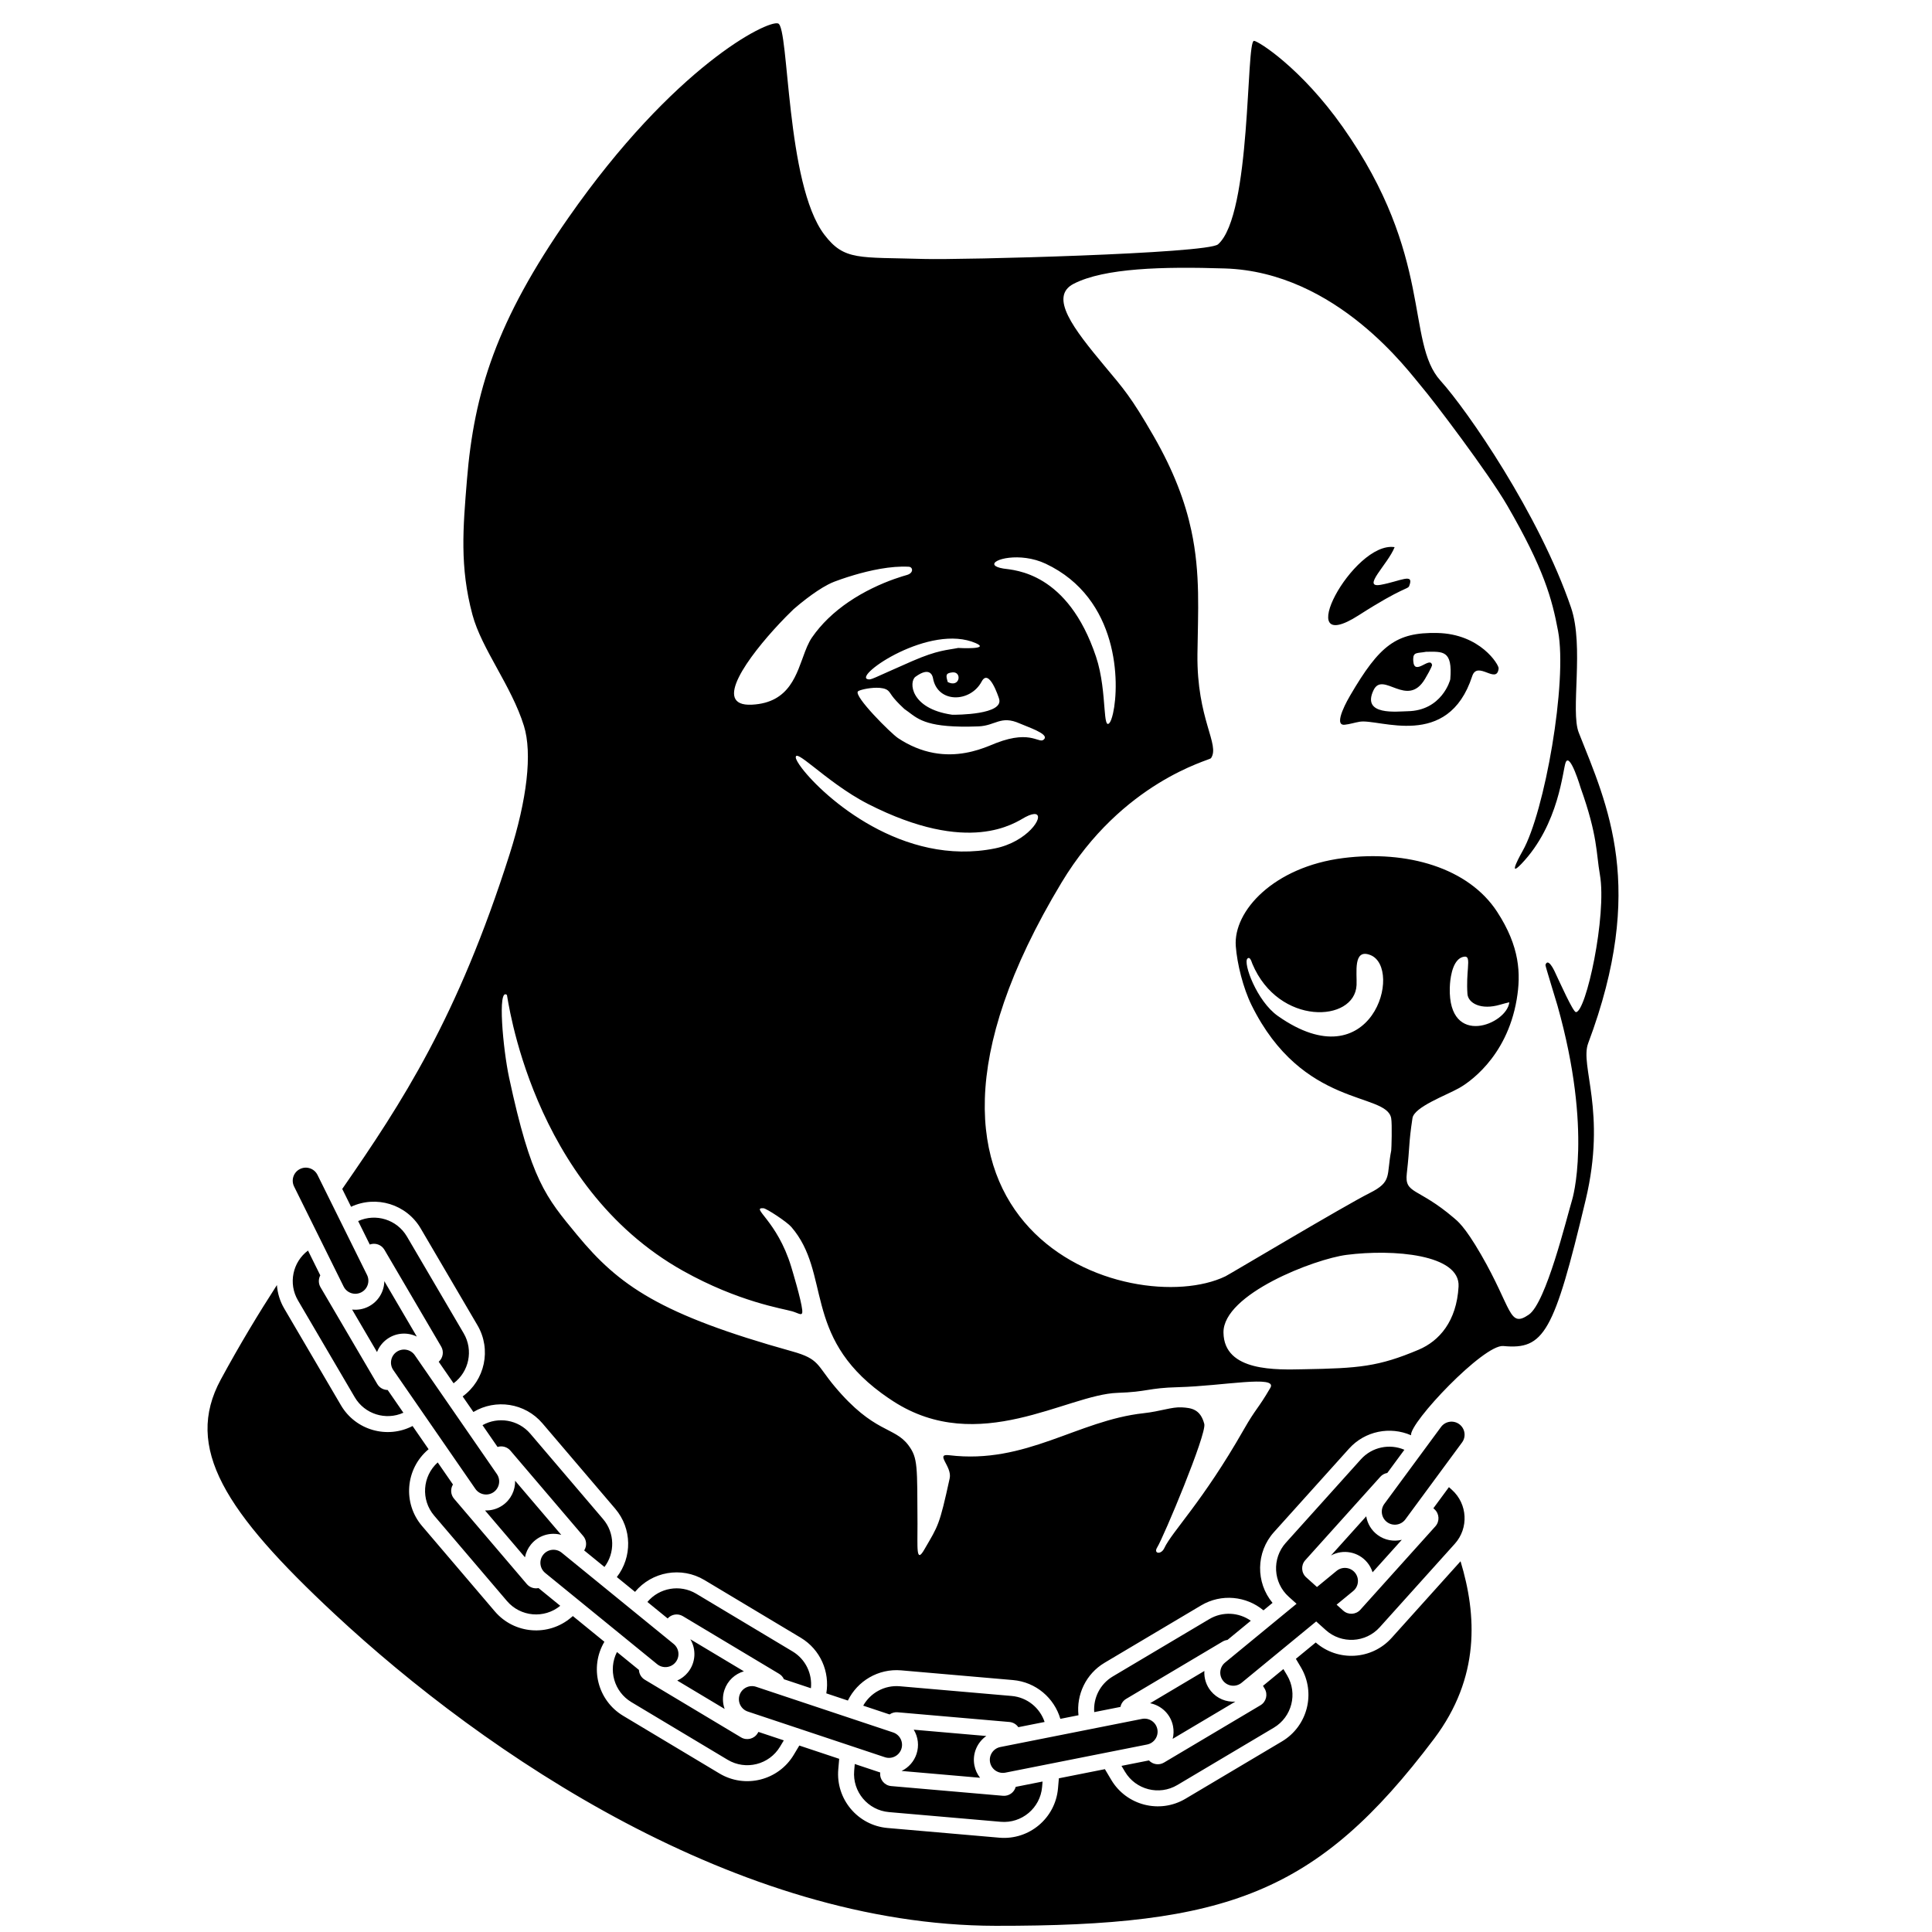
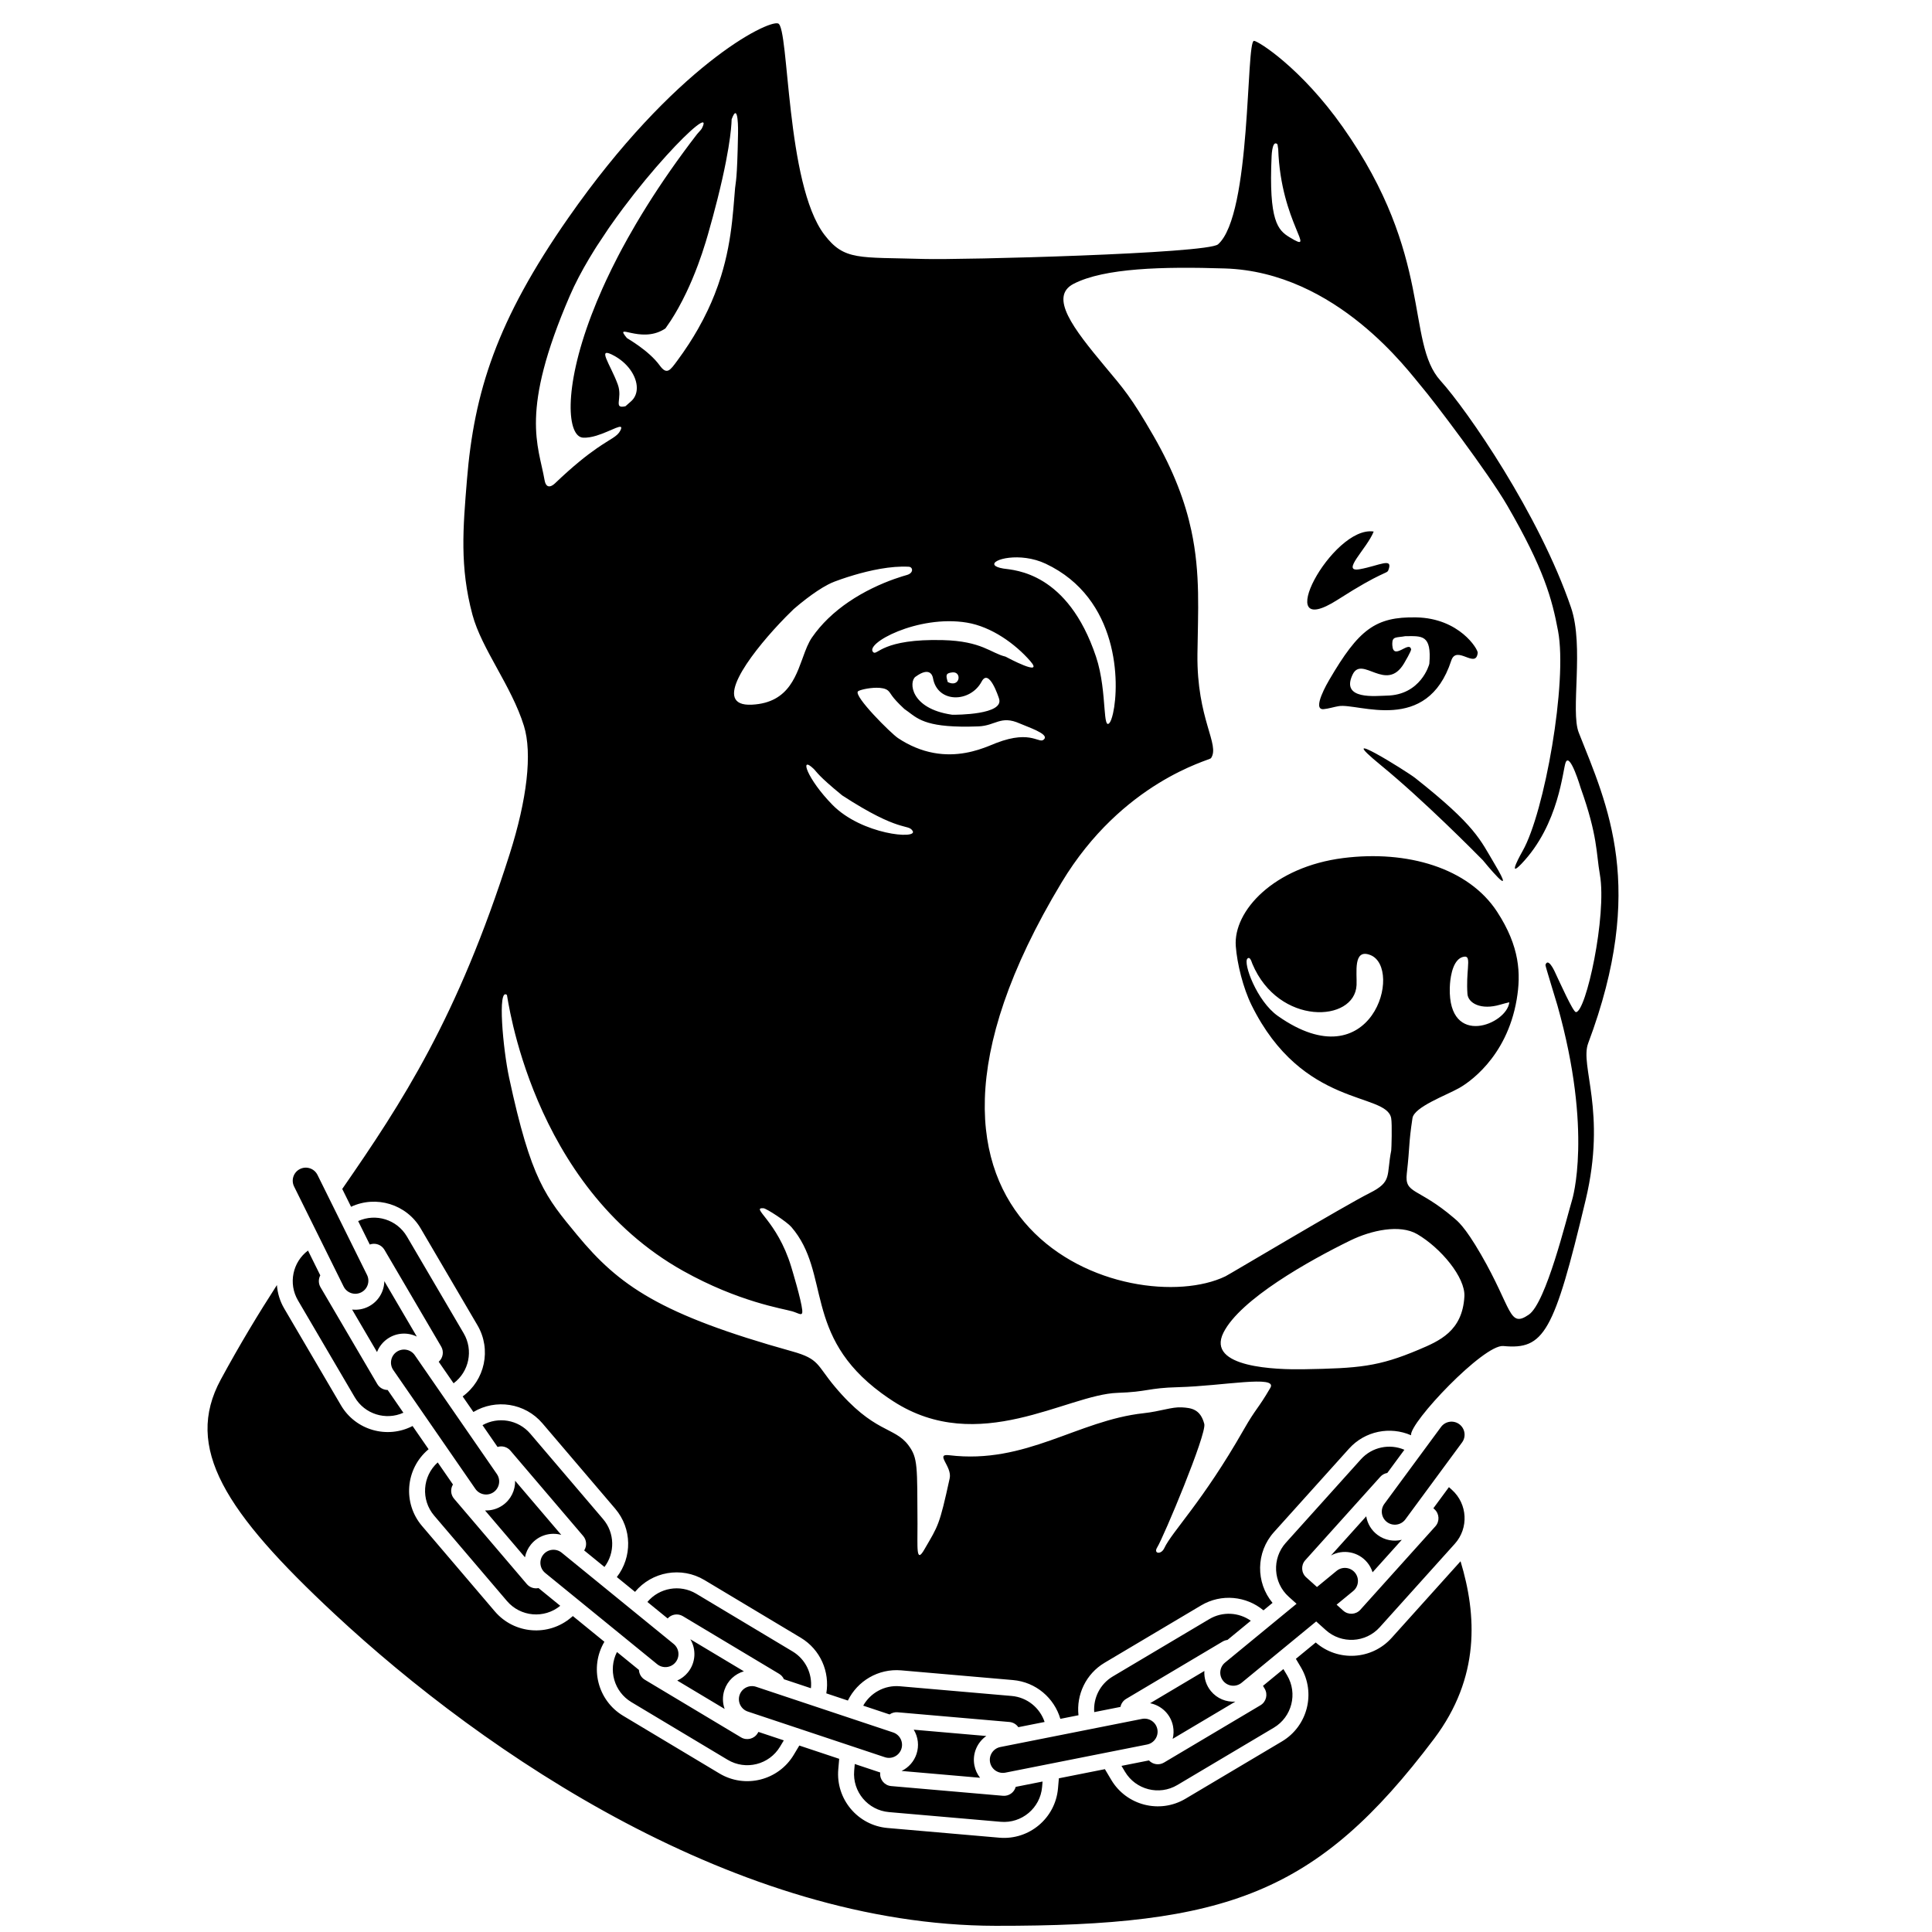
<svg xmlns="http://www.w3.org/2000/svg" xml:space="preserve" viewBox="0 0 1024 1024">
-   <path d="m697.612 859.402-39.529 32.497a6.923 6.923 0 0 1-9.741-.951 6.924 6.924 0 0 1 .951-9.74l37.911-31.168-4.165-3.747c-8.311-7.475-8.989-20.291-1.514-28.602l39.771-44.214c5.956-6.622 15.302-8.398 23.059-5.066l-9.052 12.286a6.38 6.38 0 0 0-3.716 2.036l-39.771 44.214a6.416 6.416 0 0 0 .479 9.056l5.723 5.147 10.405-8.554a6.923 6.923 0 0 1 9.741.951 6.924 6.924 0 0 1-.951 9.741l-8.787 7.224 3.527 3.173a6.415 6.415 0 0 0 9.055-.479l39.771-44.215a6.414 6.414 0 0 0-.479-9.055l-.582-.523 8.25-11.197 1.588 1.429c8.311 7.476 8.989 20.292 1.514 28.602l-39.771 44.215c-7.475 8.311-20.292 8.989-28.602 1.513zM181.397 630.165c31.811-45.938 61.124-90.696 88.723-177.466 9.226-29.006 12.08-53.395 7.582-67.931-6.546-21.156-22.403-40.754-27.279-58.886-6.842-25.439-4.999-46.193-2.939-71.476 3.8-46.642 15.681-84.399 53.781-138.995C357.301 35.115 406.821 10.489 412.43 12.441c5.891 2.049 3.98 85.018 24.501 111.951 10.579 13.885 18.213 11.829 52.737 12.861 19.204.574 150.267-2.8 155.909-7.748 17.858-15.661 14.717-108.014 19.069-107.858 2.274.082 24.972 14.39 47.022 45.642 48.428 68.638 33.194 113.846 51.823 134.472 14.236 15.763 52.29 70.775 69.194 120.275 7.041 20.618-.412 54.919 4.086 66.263 15.297 38.583 35.981 82.074 4.993 164.651-4.529 12.069 9.895 35.94-1.332 83.042-16.813 70.54-22.07 79.474-43.631 77.428-10.395-.986-49.814 40.664-48.922 47.298-11.032-4.831-24.382-2.337-32.872 7.102l-39.77 44.214c-9.647 10.725-9.716 26.742-.764 37.523l-4.812 3.956c-9.085-7.559-22.307-8.994-33.041-2.616l-51.127 30.375c-9.987 5.934-15.066 16.994-13.876 27.843l-9.61 1.907c-3.228-11.03-12.95-19.501-25.082-20.554l-59.247-5.143c-12.161-1.056-23.22 5.648-28.285 15.999l-11.433-3.809c1.937-11.338-3.095-23.222-13.549-29.484l-51.017-30.56c-12.302-7.369-27.925-4.445-36.818 6.254l-9.637-7.854c8.161-10.521 8.123-25.682-.852-36.21l-38.58-45.258c-9.226-10.823-24.781-13.097-36.591-6.017l-5.699-8.251c11.784-8.578 15.373-24.885 7.847-37.721l-30.08-51.301c-7.557-12.887-23.637-17.705-36.907-11.499zM585.43 375.666c.475 5.862.87 9.278 2.516 7.628.653-.656 1.382-2.512 1.998-5.269 3.512-15.739 3.319-60.816-35.687-79.23-13.599-6.419-29.264-2.282-27.063.764.508.703 1.968 1.348 4.626 1.791 6.081.891 34.075 1.92 49.082 46.684 3.245 9.681 3.947 20.478 4.528 27.632m-154.54 30.528c-5.802-4.544-9.279-7.116-9.108-4.686.068.965 1.183 2.973 3.223 5.652 11.644 15.296 53.414 52.477 102.449 42.495 17.095-3.48 26.141-17.034 21.522-18.131-1.066-.254-2.861.157-5.453 1.509-5.817 3.194-29.758 20.443-83.407-6.899-11.602-5.913-22.145-14.395-29.226-19.94m76.953-62.767c.778.041 17.163.913 9.417-2.51-24.24-10.71-64.673 17.1-57.416 19.062 1.954.528 1.91-.075 23.46-9.492 13.866-6.058 18.726-5.868 24.539-7.06M467.184 738.39c-41.852-30.835-26.674-63.593-47.754-88.06-2.411-2.798-13.175-9.821-14.729-9.927-7.195-.493 7.2 6.427 14.652 30.999.55 1.813 5.283 17.419 5.854 22.953.385 3.744-1.754 1.697-5.309.67-5.087-1.47-28.352-4.937-57.856-21.44-80.917-45.262-93.022-145.953-93.356-146.232-5.131-4.287-2.069 28.836 1.151 43.823 11.68 54.367 19.334 63.145 36.036 83.369 22.163 26.839 43.887 42.175 114.041 61.726 14.47 4.032 12.9 7.147 22.492 18.598 20.923 24.975 31.586 21.117 39.08 31.15 5.084 6.808 4.636 11.077 4.803 41.568.068 12.385-.918 21.728 3.729 13.505 7.287-12.541 7.859-12.435 13.333-37.533 1.395-6.395-8.062-13.2-.23-12.256 40.699 4.908 67.955-18.438 102.998-22.27 8.969-.981 14.985-3.415 20.262-3.103 5.035.298 9.851.898 11.917 8.79 1.376 5.257-21.644 60.135-24.977 65.464-2.078 3.321 2.082 3.991 3.771.37 4.1-8.792 20.234-24.442 42.082-62.759 6.572-11.524 7.498-10.799 14.142-22.222 4.021-6.913-25.373-.944-48.742-.346-16.342.418-16.068 2.488-32.29 3.015-26.712.868-73.637 33.678-118.839 4.463a124 124 0 0 1-6.261-4.315M413.09 330.513c-16.086 17.156-36.268 44.078-14.549 42.982 20.26-1.022 23.678-16.478 28.139-28.1.733-1.909 1.494-3.715 2.362-5.337.408-.76.839-1.48 1.302-2.151 2.532-3.672 5.396-6.975 8.443-9.94l.178-.173c3.449-3.334 7.128-6.238 10.822-8.755 4.183-2.851 8.387-5.205 12.299-7.126 8.997-4.419 16.454-6.548 18.595-7.16 3.703-1.057 3.239-4.24.986-4.369-9.626-.549-20.862 2.02-28.927 4.395-5.312 1.564-9.248 3.044-10.442 3.492a32 32 0 0 0-3.433 1.554c-3.828 1.986-7.904 4.829-11.238 7.362l-.188.144a142 142 0 0 0-6.725 5.464 180 180 0 0 0-4.168 4.115 221 221 0 0 0-3.456 3.603m74.696 26.577c-.765.394-1.617.924-2.566 1.616-3.578 2.613-2.805 16.819 19.142 20.071l.434.062c2.093.002 27.505.025 24.725-8.532-.319-.985-5.323-16.389-9.219-9.08-6.034 11.318-23.391 11.582-25.787-1.737-.115-.638-.94-5.226-6.473-2.528zm-23.176 7.432c-4.376.009-9.273 1.256-9.89 1.931-2.31 2.529 17.509 22.28 21.268 24.771 3.091 2.047 6.132 3.657 9.098 4.9 13.393 5.617 25.271 3.782 33.483 1.24 4.187-1.296 7.421-2.776 9.416-3.547 19.436-7.507 23.042 1.38 25.61-2.268 1.929-2.74-8.966-6.253-13.113-8.096-10.121-4.5-12.796 1.203-21.896 1.546a174 174 0 0 1-9.376.121c-21.014-.348-23.935-5.348-29.896-9.367-7.413-6.885-6.906-8.2-8.636-9.725-1.271-1.12-3.585-1.512-6.068-1.506m98.034 103.247c-112.191 186.308 37.901 232.248 86.847 208.709 2.107-1.013 63.313-37.558 76.426-44.125 12.162-6.091 8.798-9.115 11.459-22.542.129-.651.542-13.936-.018-17.113-2.463-13.99-46.952-5.072-74.03-59.995-4.419-8.962-7.642-21.844-8.336-31.228-1.378-18.635 20.164-42.048 56.996-46.695 33.783-4.262 66.325 5.161 81.527 28.491 12.039 18.475 12.671 32.862 10.368 46.445-5.348 31.542-26.607 44.785-30.517 46.975-7.067 3.959-23.827 10.014-24.728 15.96-2.132 14.07-1.275 14.078-3.005 29.301-1.259 11.075 5.766 7.187 24.924 23.553 1.752 1.496 5.619 4.213 14.396 19.402 16.601 28.729 14.695 39.216 25.359 31.876 9.141-6.292 19.905-50.717 22.956-60.875.004-.011 11.128-35.834-7.79-102.977-.881-3.126-6.492-21.073-6.358-21.488 1.326-4.097 4.606 2.874 4.804 3.296 2.973 6.319 9.825 21.588 11.312 21.701 5.323.405 16.539-51.187 12.736-72.893-2.014-11.497-1.077-20.412-10.168-45.873-.004-.011-5.589-18.925-7.92-13.697-1.618 3.628-3.346 32.915-23.589 53.977-7.875 8.194.434-6.411.708-6.893 11.653-20.485 23.866-89.545 18.812-116.57-3.214-17.183-7.554-33.101-26.925-66.519-9.979-17.215-39.458-56.122-45.562-63.201-6.292-7.296-44.699-60.59-104.106-62.483-32.903-1.049-63.843-.246-80.138 8.119-13.344 6.85 0 23.938 16.408 43.635 9.969 11.968 13.852 16.071 25.898 37 10.836 18.824 16.806 35.06 20.039 50.117 4.927 22.941 3.499 43.143 3.239 65.588-.4 34.667 12.146 47.928 7.158 55.139-.753 1.088-46.922 12.311-79.182 65.883m98.527 40.29c-2.414 2.318 4.915 22.53 16.107 30.414 49.93 35.17 66.608-25.351 49.059-32.274-9.351-3.689-7.031 9.545-7.332 15.914-.942 19.912-41.372 21.747-55.232-11.282-.748-2.313-1.542-3.789-2.602-2.772m52.539 157.048c-16.939 2.173-65.51 20.797-65.242 41.194.274 20.981 28.549 19.675 42.476 19.432 29.14-.507 39.609-1.327 60.957-10.352 10.924-4.618 20.139-15.05 21.169-33.477.955-17.07-34.586-19.975-59.36-16.797M502.325 361.503c6.551 3.3 7.697-5.731 2.403-5.121-3.661.422-3.4 1.611-2.403 5.121m270.308 147.374c-3.94 4.097-4.187 13.532-4.219 14.724-.839 31.996 30.378 19.265 31.547 7.628-2.383.624-2.32.516-4.704 1.231-10.373 3.11-17.15-.812-17.484-5.692-.384-5.619.012-10.171.25-13.482.338-4.687.359-6.887-2.597-6.107-1.093.288-2.015.889-2.793 1.698m-582.801 138.32c9.326-4.251 20.559-.838 25.855 8.194l30.08 51.301c5.272 8.991 2.813 20.396-5.36 26.48l-7.883-11.413a6.42 6.42 0 0 0 1.303-8.066l-30.08-51.301a6.42 6.42 0 0 0-7.761-2.769zm13.871 31.842 17.221 29.371c-4.835-2.365-10.775-2.122-15.515 1.153a15.3 15.3 0 0 0-5.581 7.05l-13.207-22.524a15.3 15.3 0 0 0 8.528-1.502c5.336-2.642 8.462-7.974 8.554-13.548m-33.943-3.066a6.41 6.41 0 0 0 .116 6.28l30.08 51.301a6.41 6.41 0 0 0 5.522 3.168l8.327 12.056c-9.313 4.206-20.505.788-25.789-8.223l-30.08-51.301c-5.261-8.972-2.824-20.347 5.307-26.44zm57.402 92.143-.252.215c-12.06 10.28-13.505 28.417-3.225 40.476l38.579 45.258c10.28 12.059 28.417 13.504 40.477 3.224l.876-.747 16.722 13.629c-8.029 13.575-3.587 31.129 9.96 39.244l51.017 30.56c13.594 8.143 31.242 3.717 39.385-9.877l2.953-4.929 21.135 7.042-.484 5.576c-1.37 15.787 10.334 29.717 26.121 31.087l59.247 5.143c15.787 1.37 29.716-10.334 31.087-26.121l.465-5.36 24.393-4.842 3.362 5.658c8.094 13.624 25.725 18.113 39.349 10.019l51.126-30.376c13.624-8.094 18.113-25.726 10.019-39.349l-2.636-4.436 10.529-8.656c11.788 10.289 29.721 9.238 40.221-2.435l36.53-40.613c8.609 28.433 10.519 61.523-14.049 94.111-62.002 82.243-109.804 99.278-232.376 99.101-136.585-.197-270.243-90.657-350.225-165.162-58.214-54.228-80.071-88.184-60.449-124.37 10.159-18.734 20.069-35.084 29.751-50.077a28.6 28.6 0 0 0 3.869 12.423l30.08 51.301c7.756 13.226 24.489 17.953 37.949 10.985zm28.576-12.749c8.268-4.652 18.948-2.966 25.332 4.523l38.579 45.258c6.284 7.371 6.358 17.962.73 25.376l-10.752-8.763a6.42 6.42 0 0 0-.511-7.634l-38.579-45.258a6.42 6.42 0 0 0-6.821-1.952zm17.288 29.461 24.453 28.686c-5.709-1.59-12.078.213-16.059 5.098a15.3 15.3 0 0 0-3.177 6.784l-21.167-24.83a15.3 15.3 0 0 0 9.317-2.713c4.423-3.055 6.748-8.02 6.633-13.025m-32.949 1.986a6.42 6.42 0 0 0 .579 7.527l38.579 45.258a6.41 6.41 0 0 0 6.19 2.117l11.523 9.391c-8.505 6.971-21.081 5.876-28.246-2.529l-38.58-45.258c-7.136-8.372-6.262-20.896 1.876-28.203zm103.057 62.256c6.282-7.491 17.262-9.525 25.914-4.343l51.017 30.56c6.979 4.181 10.532 11.913 9.735 19.509l-14.295-4.763a6.38 6.38 0 0 0-2.553-2.872l-51.017-30.56a6.42 6.42 0 0 0-8.067 1.217zm22.772 19.77 28.361 16.988c-4.685 1.366-8.645 4.931-10.303 9.906a15.3 15.3 0 0 0 .112 10.04l-25.119-15.047a15.3 15.3 0 0 0 5.641-4.324c4.187-5.137 4.502-12.173 1.308-17.563m-27.257 16.254a6.41 6.41 0 0 0 3.109 5.191l51.017 30.56a6.416 6.416 0 0 0 8.796-2.206l.413-.69 13.45 4.481-1.99 3.322c-5.744 9.589-18.192 12.711-27.782 6.966l-51.016-30.559c-9.186-5.503-12.437-17.158-7.645-26.558zm118.873 18.939c3.775-6.727 11.246-10.991 19.425-10.281l59.247 5.143c8.294.72 14.99 6.354 17.469 13.784l-13.935 2.765a6.4 6.4 0 0 0-4.731-2.76l-59.247-5.143a6.4 6.4 0 0 0-4.25 1.149zm26.774 12.74 38.479 3.34c-4.866 3.386-7.538 9.445-6.311 15.628a15.3 15.3 0 0 0 2.997 6.516l-41.612-3.612a15.34 15.34 0 0 0 7.918-8.991 15.35 15.35 0 0 0-1.471-12.881m-17.753 22.684-.022.259a6.415 6.415 0 0 0 5.833 6.942l59.247 5.143a6.42 6.42 0 0 0 6.748-4.725l14.237-2.826-.253 2.915c-.967 11.136-10.793 19.392-21.929 18.425l-59.246-5.142c-11.137-.967-19.393-10.793-18.426-21.929l.309-3.559 13.274 4.423zm143.025-36.711 28.771-17.094a15.32 15.32 0 0 0 3.47 10.668c3.279 3.989 8.153 5.902 12.944 5.574l-33.215 19.734c.549-2.152.638-4.456.177-6.778-1.251-6.305-6.202-10.943-12.147-12.104m95.878-78.304 18.68-20.767a15.32 15.32 0 0 0 6.052 9.903c3.824 2.818 8.525 3.601 12.807 2.548l-15.489 17.219a15.3 15.3 0 0 0-2.798-5.17c-4.766-5.796-12.9-7.208-19.252-3.733m-125.487 83.017c-.543-7.416 3.032-14.861 9.854-18.915l51.127-30.376c7.077-4.205 15.689-3.595 22.016.857l-12.385 10.182a6.4 6.4 0 0 0-2.561.861l-51.127 30.375a6.4 6.4 0 0 0-3.011 4.255zm29.012 25.6a6.42 6.42 0 0 0 7.968 1.141l51.126-30.376a6.416 6.416 0 0 0 2.238-8.788l-.892-1.5 10.817-8.892 1.974 3.322c5.709 9.61 2.543 22.048-7.067 27.757l-51.127 30.376c-9.61 5.709-22.047 2.543-27.756-7.067l-1.833-3.085zM155.873 628.871a6.924 6.924 0 0 1 3.13-9.273 6.924 6.924 0 0 1 9.273 3.131l26.25 53.005a6.924 6.924 0 0 1-3.131 9.273 6.923 6.923 0 0 1-9.272-3.13zm52.582 97.279a6.924 6.924 0 0 1 1.761-9.628 6.925 6.925 0 0 1 9.627 1.761l43.504 62.983a6.924 6.924 0 0 1-1.761 9.628 6.925 6.925 0 0 1-9.627-1.761zm80.514 107.542a6.923 6.923 0 0 1-.993-9.736 6.924 6.924 0 0 1 9.737-.993l59.336 48.36a6.92 6.92 0 0 1 .992 9.736 6.923 6.923 0 0 1-9.736.993zm107.398 73.469a6.92 6.92 0 0 1-4.378-8.753 6.923 6.923 0 0 1 8.753-4.378l72.622 24.197a6.923 6.923 0 0 1 4.378 8.753 6.923 6.923 0 0 1-8.753 4.378zm136.529 32.374a6.924 6.924 0 0 1-8.136-5.441 6.924 6.924 0 0 1 5.441-8.135l75.082-14.903a6.924 6.924 0 0 1 8.136 5.441 6.924 6.924 0 0 1-5.441 8.135zm211.976-134.233a6.925 6.925 0 0 1-9.677 1.467 6.924 6.924 0 0 1-1.466-9.677l30.041-40.772a6.924 6.924 0 0 1 9.677-1.466 6.923 6.923 0 0 1 1.466 9.676zm-5.693-515.306c-3.591 9.129-17.886 21.873-7.326 19.955 10.344-1.878 17.837-6.569 15.064.599-.741 1.914-3.105.387-26.797 15.571-36.437 23.352-2.921-39.519 19.059-36.125m-23.521 78.555c15.572-26.601 24.37-33.478 46.071-33.058 22.924.443 32.767 16.926 32.58 18.757-.909 8.889-11.219-4.426-14.019 4.154-12.827 39.311-49.287 22.389-59.646 24.128-2.661.447-5.252 1.325-7.938 1.595-6.645.669 2.307-14.484 2.952-15.576m33.37-19.149q0 .478.043 1.056c.604 8.062 8.88-2.793 9.934 1.916.192.856-3.381 6.892-3.721 7.467-9.409 15.894-22.274-4.478-27.278 5.968-6.562 13.701 12.646 11.242 18.035 11.156 18.129-.288 22.594-16.448 22.632-16.897 1.315-15.636-4.003-14.662-12.769-14.612-4.662.859-6.878-.01-6.876 3.946" fill="#000" />
+   <path d="m697.612 859.402-39.529 32.497a6.923 6.923 0 0 1-9.741-.951 6.924 6.924 0 0 1 .951-9.74l37.911-31.168-4.165-3.747c-8.311-7.475-8.989-20.291-1.514-28.602l39.771-44.214c5.956-6.622 15.302-8.398 23.059-5.066l-9.052 12.286a6.38 6.38 0 0 0-3.716 2.036l-39.771 44.214a6.416 6.416 0 0 0 .479 9.056l5.723 5.147 10.405-8.554a6.923 6.923 0 0 1 9.741.951 6.924 6.924 0 0 1-.951 9.741l-8.787 7.224 3.527 3.173a6.415 6.415 0 0 0 9.055-.479l39.771-44.215a6.414 6.414 0 0 0-.479-9.055l-.582-.523 8.25-11.197 1.588 1.429c8.311 7.476 8.989 20.292 1.514 28.602l-39.771 44.215c-7.475 8.311-20.292 8.989-28.602 1.513zM181.397 630.165c31.811-45.938 61.124-90.696 88.723-177.466 9.226-29.006 12.08-53.395 7.582-67.931-6.546-21.156-22.403-40.754-27.279-58.886-6.842-25.439-4.999-46.193-2.939-71.476 3.8-46.642 15.681-84.399 53.781-138.995C357.301 35.115 406.821 10.489 412.43 12.441c5.891 2.049 3.98 85.018 24.501 111.951 10.579 13.885 18.213 11.829 52.737 12.861 19.204.574 150.267-2.8 155.909-7.748 17.858-15.661 14.717-108.014 19.069-107.858 2.274.082 24.972 14.39 47.022 45.642 48.428 68.638 33.194 113.846 51.823 134.472 14.236 15.763 52.29 70.775 69.194 120.275 7.041 20.618-.412 54.919 4.086 66.263 15.297 38.583 35.981 82.074 4.993 164.651-4.529 12.069 9.895 35.94-1.332 83.042-16.813 70.54-22.07 79.474-43.631 77.428-10.395-.986-49.814 40.664-48.922 47.298-11.032-4.831-24.382-2.337-32.872 7.102l-39.77 44.214c-9.647 10.725-9.716 26.742-.764 37.523l-4.812 3.956c-9.085-7.559-22.307-8.994-33.041-2.616l-51.127 30.375c-9.987 5.934-15.066 16.994-13.876 27.843l-9.61 1.907c-3.228-11.03-12.95-19.501-25.082-20.554l-59.247-5.143c-12.161-1.056-23.22 5.648-28.285 15.999l-11.433-3.809c1.937-11.338-3.095-23.222-13.549-29.484l-51.017-30.56c-12.302-7.369-27.925-4.445-36.818 6.254l-9.637-7.854c8.161-10.521 8.123-25.682-.852-36.21l-38.58-45.258c-9.226-10.823-24.781-13.097-36.591-6.017l-5.699-8.251c11.784-8.578 15.373-24.885 7.847-37.721l-30.08-51.301c-7.557-12.887-23.637-17.705-36.907-11.499zM585.43 375.666c.475 5.862.87 9.278 2.516 7.628.653-.656 1.382-2.512 1.998-5.269 3.512-15.739 3.319-60.816-35.687-79.23-13.599-6.419-29.264-2.282-27.063.764.508.703 1.968 1.348 4.626 1.791 6.081.891 34.075 1.92 49.082 46.684 3.245 9.681 3.947 20.478 4.528 27.632m-97.644-18.576c-.765.394-1.617.924-2.566 1.616-3.578 2.613-2.805 16.819 19.142 20.071l.434.062c2.093.002 27.505.025 24.725-8.532-.319-.985-5.323-16.389-9.219-9.08-6.034 11.318-23.391 11.582-25.787-1.737-.115-.638-.94-5.226-6.473-2.528zm-23.176 7.432c-4.376.009-9.273 1.256-9.89 1.931-2.31 2.529 17.509 22.28 21.268 24.771 3.091 2.047 6.132 3.657 9.098 4.9 13.393 5.617 25.271 3.782 33.483 1.24 4.187-1.296 7.421-2.776 9.416-3.547 19.436-7.507 23.042 1.38 25.61-2.268 1.929-2.74-8.966-6.253-13.113-8.096-10.121-4.5-12.796 1.203-21.896 1.546a174 174 0 0 1-9.376.121c-21.014-.348-23.935-5.348-29.896-9.367-7.413-6.885-6.906-8.2-8.636-9.725-1.271-1.12-3.585-1.512-6.068-1.506m196.561 143.537c-2.414 2.318 4.915 22.53 16.107 30.414 49.93 35.17 66.608-25.351 49.059-32.274-9.351-3.689-7.031 9.545-7.332 15.914-.942 19.912-41.372 21.747-55.232-11.282-.748-2.313-1.542-3.789-2.602-2.772M312.292 136.983c-3.977 6.679-7.486 13.327-10.239 19.695-26.762 61.901-16.659 79.151-13.427 97.777 1.043 6.009 5.121 2.112 5.454 1.794 9.998-9.555 17.116-15.082 22.235-18.627 7.598-5.263 10.791-6.157 12.461-9.376 2.55-4.913-4.772.294-12.729 2.681-2.369.71-4.795 1.171-7.033 1.04-8.198-.481-10.75-24.995 4.476-65.009a270 270 0 0 1 5.809-14.03q.988-2.214 2.044-4.479a326 326 0 0 1 5.837-11.872l.209-.404.096-.185.351-.674.502-.957.013-.026.724-1.369.666-1.248a396 396 0 0 1 3.073-5.605 366 366 0 0 1 4.24-7.385 409 409 0 0 1 5.935-9.764c7.523-12.001 16.287-24.649 26.446-37.836 2.144-2.486 2.226-2.361 2.739-3.413 3.579-7.335-5.846.275-19.182 14.991-6.906 7.621-14.862 17.147-22.604 27.491a364 364 0 0 0-7.04 9.736l-.881 1.269c-.367.531-4.993 7.443-6.109 9.195q-.567.888-1.124 1.777a249 249 0 0 0-2.942 4.813m134.081 284.591c-13.134-10.742-13.431-12.459-15.128-14.088-7.812-7.493-3.485 5.39 9.964 19.088 15.585 15.873 45.446 18.47 42.501 13.82-2.539-4.008-6.314 1.371-37.337-18.82m326.26 87.303c-3.94 4.097-4.187 13.532-4.219 14.724-.839 31.996 30.378 19.265 31.547 7.628-2.383.624-2.32.516-4.704 1.231-10.373 3.11-17.15-.812-17.484-5.692-.384-5.619.012-10.171.25-13.482.338-4.687.359-6.887-2.597-6.107-1.093.288-2.015.889-2.793 1.698M674.329 79.359a28 28 0 0 0-.342 3.238c-1.6 34.727 3.33 39.409 9.614 43.218 15.094 9.15-4.772-7.458-6.119-46.765-.425-2.333-.135-2.526-.835-2.918-1.304-.731-1.976 1.261-2.318 3.227M532.944 348.026c.941.503 20.726 11.082 13.117 2.352-7.946-9.117-20.515-18.205-33.576-20.373-26.072-4.327-54.807 11.323-49.577 15.745 2.115 1.787 4.713-7.313 36.861-6.48 20.683.535 25.285 6.862 33.175 8.756m-65.76 390.364c-41.852-30.835-26.674-63.593-47.754-88.06-2.411-2.798-13.175-9.821-14.729-9.927-7.195-.493 7.2 6.427 14.652 30.999.55 1.813 5.283 17.419 5.854 22.953.385 3.744-1.754 1.697-5.309.67-5.087-1.47-28.352-4.937-57.856-21.44-80.917-45.262-93.022-145.953-93.356-146.232-5.131-4.287-2.069 28.836 1.151 43.823 11.68 54.367 19.334 63.145 36.036 83.369 22.163 26.839 43.887 42.175 114.041 61.726 14.47 4.032 12.9 7.147 22.492 18.598 20.923 24.975 31.586 21.117 39.08 31.15 5.084 6.808 4.636 11.077 4.803 41.568.068 12.385-.918 21.728 3.729 13.505 7.287-12.541 7.859-12.435 13.333-37.533 1.395-6.395-8.062-13.2-.23-12.256 40.699 4.908 67.955-18.438 102.998-22.27 8.969-.981 14.985-3.415 20.262-3.103 5.035.298 9.851.898 11.917 8.79 1.376 5.257-21.644 60.135-24.977 65.464-2.078 3.321 2.082 3.991 3.771.37 4.1-8.792 20.234-24.442 42.082-62.759 6.572-11.524 7.498-10.799 14.142-22.222 4.021-6.913-25.373-.944-48.742-.346-16.342.418-16.068 2.488-32.29 3.015-26.712.868-73.637 33.678-118.839 4.463a124 124 0 0 1-6.261-4.315m248.545-80.923c-21.87 10.679-58.367 31.159-67.261 48.834-9.432 18.743 28.549 19.675 42.476 19.432 29.14-.507 39.609-1.327 60.957-10.352 10.924-4.618 23.226-9.801 24.256-28.228.567-10.133-12.553-25.739-24.981-33.014-9.204-5.389-24.39-2.071-35.447 3.328m-363.9-482.847c-12.611 7.579-26.728-4.109-19.576 4.534.211.255 11.597 6.544 17.387 14.518 3.814 5.253 5.506 2.672 9.349-2.526a175 175 0 0 0 6.071-8.744l.048-.073a159.8 159.8 0 0 0 4.778-7.84 148 148 0 0 0 5.296-10.174 139 139 0 0 0 3.561-8.219 136 136 0 0 0 3.444-9.785 141 141 0 0 0 3.735-14.945c1.918-9.884 2.65-18.882 3.297-26.928q.194-2.436.39-4.756c.292-3.391 1.088-3.231 1.57-29.022.012-.654.329-17.58-3.39-7.448-.086.233.271 11.301-7.456 42.095a592 592 0 0 1-5.129 19.021q-.58 2.025-1.172 3.962a214 214 0 0 1-4.091 12.105 189 189 0 0 1-3.141 7.903 170 170 0 0 1-3.011 6.699 146 146 0 0 1-4.323 8.389 124 124 0 0 1-1.826 3.159 108 108 0 0 1-2.071 3.329l-.039.06a93 93 0 0 1-2.552 3.734l-.293.405q-.426.29-.856.547m210.815 293.149c-112.191 186.308 37.901 232.248 86.847 208.709 2.107-1.013 63.313-37.558 76.426-44.125 12.162-6.091 8.798-9.115 11.459-22.542.129-.651.542-13.936-.018-17.113-2.463-13.99-46.952-5.072-74.03-59.995-4.419-8.962-7.642-21.844-8.336-31.228-1.378-18.635 20.164-42.048 56.996-46.695 33.783-4.262 66.325 5.161 81.527 28.491 12.039 18.475 12.671 32.862 10.368 46.445-5.348 31.542-26.607 44.785-30.517 46.975-7.067 3.959-23.827 10.014-24.728 15.96-2.132 14.07-1.275 14.078-3.005 29.301-1.259 11.075 5.766 7.187 24.924 23.553 1.752 1.496 5.619 4.213 14.396 19.402 16.601 28.729 14.695 39.216 25.359 31.876 9.141-6.292 19.905-50.717 22.956-60.875.004-.011 11.128-35.834-7.79-102.977-.881-3.126-6.492-21.073-6.358-21.488 1.326-4.097 4.606 2.874 4.804 3.296 2.973 6.319 9.825 21.588 11.312 21.701 5.323.405 16.539-51.187 12.736-72.893-2.014-11.497-1.077-20.412-10.168-45.873-.004-.011-5.589-18.925-7.92-13.697-1.618 3.628-3.346 32.915-23.589 53.977-7.875 8.194.434-6.411.708-6.893 11.653-20.485 23.866-89.545 18.812-116.57-3.214-17.183-7.554-33.101-26.925-66.519-9.979-17.215-39.458-56.122-45.562-63.201-6.292-7.296-44.699-60.59-104.106-62.483-32.903-1.049-63.843-.246-80.138 8.119-13.344 6.85 0 23.938 16.408 43.635 9.969 11.968 13.852 16.071 25.898 37 10.836 18.824 16.806 35.06 20.039 50.117 4.927 22.941 3.499 43.143 3.239 65.588-.4 34.667 12.146 47.928 7.158 55.139-.753 1.088-46.922 12.311-79.182 65.883m165.44-186.041c-3.59 9.129-17.886 21.873-7.325 19.955 10.343-1.878 17.837-6.569 15.064.599-.741 1.915-3.105.387-26.797 15.571-36.438 23.352-2.921-39.518 19.058-36.125m-23.52 78.556c15.572-26.602 24.37-33.479 46.071-33.059 22.923.443 32.767 16.926 32.58 18.757-.91 8.889-11.22-4.426-14.019 4.154-12.828 39.311-49.287 22.389-59.646 24.129-2.662.447-5.253 1.324-7.938 1.594-6.645.67 2.307-14.483 2.952-15.575m33.369-19.15q0 .478.044 1.056c.604 8.063 8.88-2.793 9.934 1.917.191.855-3.382 6.892-3.722 7.466-9.408 15.894-22.274-4.478-27.277 5.968-6.562 13.701 12.645 11.242 18.034 11.156 18.13-.288 22.595-16.448 22.632-16.896 1.316-15.637-4.002-14.662-12.769-14.613-4.662.859-6.877-.01-6.876 3.946m48.033 114.82c-4.155-4.208-31.388-31.788-54.085-50.374-26.893-22.023 13.72 3.237 18.189 6.77 32.153 25.42 34.42 32.693 42.125 45.612 12.596 21.119-5.898-1.601-6.229-2.008M413.09 330.513c-16.086 17.156-36.268 44.078-14.549 42.982 20.26-1.022 23.678-16.478 28.139-28.1.733-1.909 1.494-3.715 2.362-5.337.408-.76.839-1.48 1.302-2.151 2.532-3.672 5.396-6.975 8.443-9.94l.178-.173c3.449-3.334 7.128-6.238 10.822-8.755 4.183-2.851 8.387-5.205 12.299-7.126 8.997-4.419 16.454-6.548 18.595-7.16 3.703-1.057 3.239-4.24.986-4.369-9.626-.549-20.862 2.02-28.927 4.395-5.312 1.564-9.248 3.044-10.442 3.492a32 32 0 0 0-3.433 1.554c-3.828 1.986-7.904 4.829-11.238 7.362l-.188.144a142 142 0 0 0-6.725 5.464 180 180 0 0 0-4.168 4.115 221 221 0 0 0-3.456 3.603M326.37 189.04a28 28 0 0 0-.585-.336c-10.2-5.699-2.302 4.198 1.664 15.105 2.716 7.466-2.711 13.032 4.066 11.505 1.015-.949 2.112-1.809 3.128-2.759 1.657-1.551 2.571-3.539 2.816-5.736.342-3.078-.631-6.566-2.716-9.834-1.909-2.994-4.753-5.803-8.373-7.945m175.955 172.463c6.551 3.3 7.697-5.731 2.403-5.121-3.661.422-3.4 1.611-2.403 5.121M189.832 647.197c9.326-4.251 20.559-.838 25.855 8.194l30.08 51.301c5.272 8.991 2.813 20.396-5.36 26.48l-7.883-11.413a6.42 6.42 0 0 0 1.303-8.066l-30.08-51.301a6.42 6.42 0 0 0-7.761-2.769zm13.871 31.842 17.221 29.371c-4.835-2.365-10.775-2.122-15.515 1.153a15.3 15.3 0 0 0-5.581 7.05l-13.207-22.524a15.3 15.3 0 0 0 8.528-1.502c5.336-2.642 8.462-7.974 8.554-13.548m-33.943-3.066a6.41 6.41 0 0 0 .116 6.28l30.08 51.301a6.41 6.41 0 0 0 5.522 3.168l8.327 12.056c-9.313 4.206-20.505.788-25.789-8.223l-30.08-51.301c-5.261-8.972-2.824-20.347 5.307-26.44zm57.402 92.143-.252.215c-12.06 10.28-13.505 28.417-3.225 40.476l38.579 45.258c10.28 12.059 28.417 13.504 40.477 3.224l.876-.747 16.722 13.629c-8.029 13.575-3.587 31.129 9.96 39.244l51.017 30.56c13.594 8.143 31.242 3.717 39.385-9.877l2.953-4.929 21.135 7.042-.484 5.576c-1.37 15.787 10.334 29.717 26.121 31.087l59.247 5.143c15.787 1.37 29.716-10.334 31.087-26.121l.465-5.36 24.393-4.842 3.362 5.658c8.094 13.624 25.725 18.113 39.349 10.019l51.126-30.376c13.624-8.094 18.113-25.726 10.019-39.349l-2.636-4.436 10.529-8.656c11.788 10.289 29.721 9.238 40.221-2.435l36.53-40.613c8.609 28.433 10.519 61.523-14.049 94.111-62.002 82.243-109.804 99.278-232.376 99.101-136.585-.197-270.243-90.657-350.225-165.162-58.214-54.228-80.071-88.184-60.449-124.37 10.159-18.734 20.069-35.084 29.751-50.077a28.6 28.6 0 0 0 3.869 12.423l30.08 51.301c7.756 13.226 24.489 17.953 37.949 10.985zm28.576-12.749c8.268-4.652 18.948-2.966 25.332 4.523l38.579 45.258c6.284 7.371 6.358 17.962.73 25.376l-10.752-8.763a6.42 6.42 0 0 0-.511-7.634l-38.579-45.258a6.42 6.42 0 0 0-6.821-1.952zm17.288 29.461 24.453 28.686c-5.709-1.59-12.078.213-16.059 5.098a15.3 15.3 0 0 0-3.177 6.784l-21.167-24.83a15.3 15.3 0 0 0 9.317-2.713c4.423-3.055 6.748-8.02 6.633-13.025m-32.949 1.986a6.42 6.42 0 0 0 .579 7.527l38.579 45.258a6.41 6.41 0 0 0 6.19 2.117l11.523 9.391c-8.505 6.971-21.081 5.876-28.246-2.529l-38.58-45.258c-7.136-8.372-6.262-20.896 1.876-28.203zm103.057 62.256c6.282-7.491 17.262-9.525 25.914-4.343l51.017 30.56c6.979 4.181 10.532 11.913 9.735 19.509l-14.295-4.763a6.38 6.38 0 0 0-2.553-2.872l-51.017-30.56a6.42 6.42 0 0 0-8.067 1.217zm22.772 19.77 28.361 16.988c-4.685 1.366-8.645 4.931-10.303 9.906a15.3 15.3 0 0 0 .112 10.04l-25.119-15.047a15.3 15.3 0 0 0 5.641-4.324c4.187-5.137 4.502-12.173 1.308-17.563m-27.257 16.254a6.41 6.41 0 0 0 3.109 5.191l51.017 30.56a6.416 6.416 0 0 0 8.796-2.206l.413-.69 13.45 4.481-1.99 3.322c-5.744 9.589-18.192 12.711-27.782 6.966l-51.016-30.559c-9.186-5.503-12.437-17.158-7.645-26.558zm118.873 18.939c3.775-6.727 11.246-10.991 19.425-10.281l59.247 5.143c8.294.72 14.99 6.354 17.469 13.784l-13.935 2.765a6.4 6.4 0 0 0-4.731-2.76l-59.247-5.143a6.4 6.4 0 0 0-4.25 1.149zm26.774 12.74 38.479 3.34c-4.866 3.386-7.538 9.445-6.311 15.628a15.3 15.3 0 0 0 2.997 6.516l-41.612-3.612a15.34 15.34 0 0 0 7.918-8.991 15.35 15.35 0 0 0-1.471-12.881m-17.753 22.684-.022.259a6.415 6.415 0 0 0 5.833 6.942l59.247 5.143a6.42 6.42 0 0 0 6.748-4.725l14.237-2.826-.253 2.915c-.967 11.136-10.793 19.392-21.929 18.425l-59.246-5.142c-11.137-.967-19.393-10.793-18.426-21.929l.309-3.559 13.274 4.423zm143.025-36.711 28.771-17.094a15.32 15.32 0 0 0 3.47 10.668c3.279 3.989 8.153 5.902 12.944 5.574l-33.215 19.734c.549-2.152.638-4.456.177-6.778-1.251-6.305-6.202-10.943-12.147-12.104m95.878-78.304 18.68-20.767a15.32 15.32 0 0 0 6.052 9.903c3.824 2.818 8.525 3.601 12.807 2.548l-15.489 17.219a15.3 15.3 0 0 0-2.798-5.17c-4.766-5.796-12.9-7.208-19.252-3.733m-125.487 83.017c-.543-7.416 3.032-14.861 9.854-18.915l51.127-30.376c7.077-4.205 15.689-3.595 22.016.857l-12.385 10.182a6.4 6.4 0 0 0-2.561.861l-51.127 30.375a6.4 6.4 0 0 0-3.011 4.255zm29.012 25.6a6.42 6.42 0 0 0 7.968 1.141l51.126-30.376a6.416 6.416 0 0 0 2.238-8.788l-.892-1.5 10.817-8.892 1.974 3.322c5.709 9.61 2.543 22.048-7.067 27.757l-51.127 30.376c-9.61 5.709-22.047 2.543-27.756-7.067l-1.833-3.085zM155.873 628.871a6.924 6.924 0 0 1 3.13-9.273 6.924 6.924 0 0 1 9.273 3.131l26.25 53.005a6.924 6.924 0 0 1-3.131 9.273 6.923 6.923 0 0 1-9.272-3.13zm52.582 97.279a6.924 6.924 0 0 1 1.761-9.628 6.925 6.925 0 0 1 9.627 1.761l43.504 62.983a6.924 6.924 0 0 1-1.761 9.628 6.925 6.925 0 0 1-9.627-1.761zm80.514 107.542a6.923 6.923 0 0 1-.993-9.736 6.924 6.924 0 0 1 9.737-.993l59.336 48.36a6.92 6.92 0 0 1 .992 9.736 6.923 6.923 0 0 1-9.736.993zm107.398 73.469a6.92 6.92 0 0 1-4.378-8.753 6.923 6.923 0 0 1 8.753-4.378l72.622 24.197a6.923 6.923 0 0 1 4.378 8.753 6.923 6.923 0 0 1-8.753 4.378zm136.529 32.374a6.924 6.924 0 0 1-8.136-5.441 6.924 6.924 0 0 1 5.441-8.135l75.082-14.903a6.924 6.924 0 0 1 8.136 5.441 6.924 6.924 0 0 1-5.441 8.135zm211.976-134.233a6.925 6.925 0 0 1-9.677 1.467 6.924 6.924 0 0 1-1.466-9.677l30.041-40.772a6.924 6.924 0 0 1 9.677-1.466 6.923 6.923 0 0 1 1.466 9.676z" fill="#000" />
</svg>
